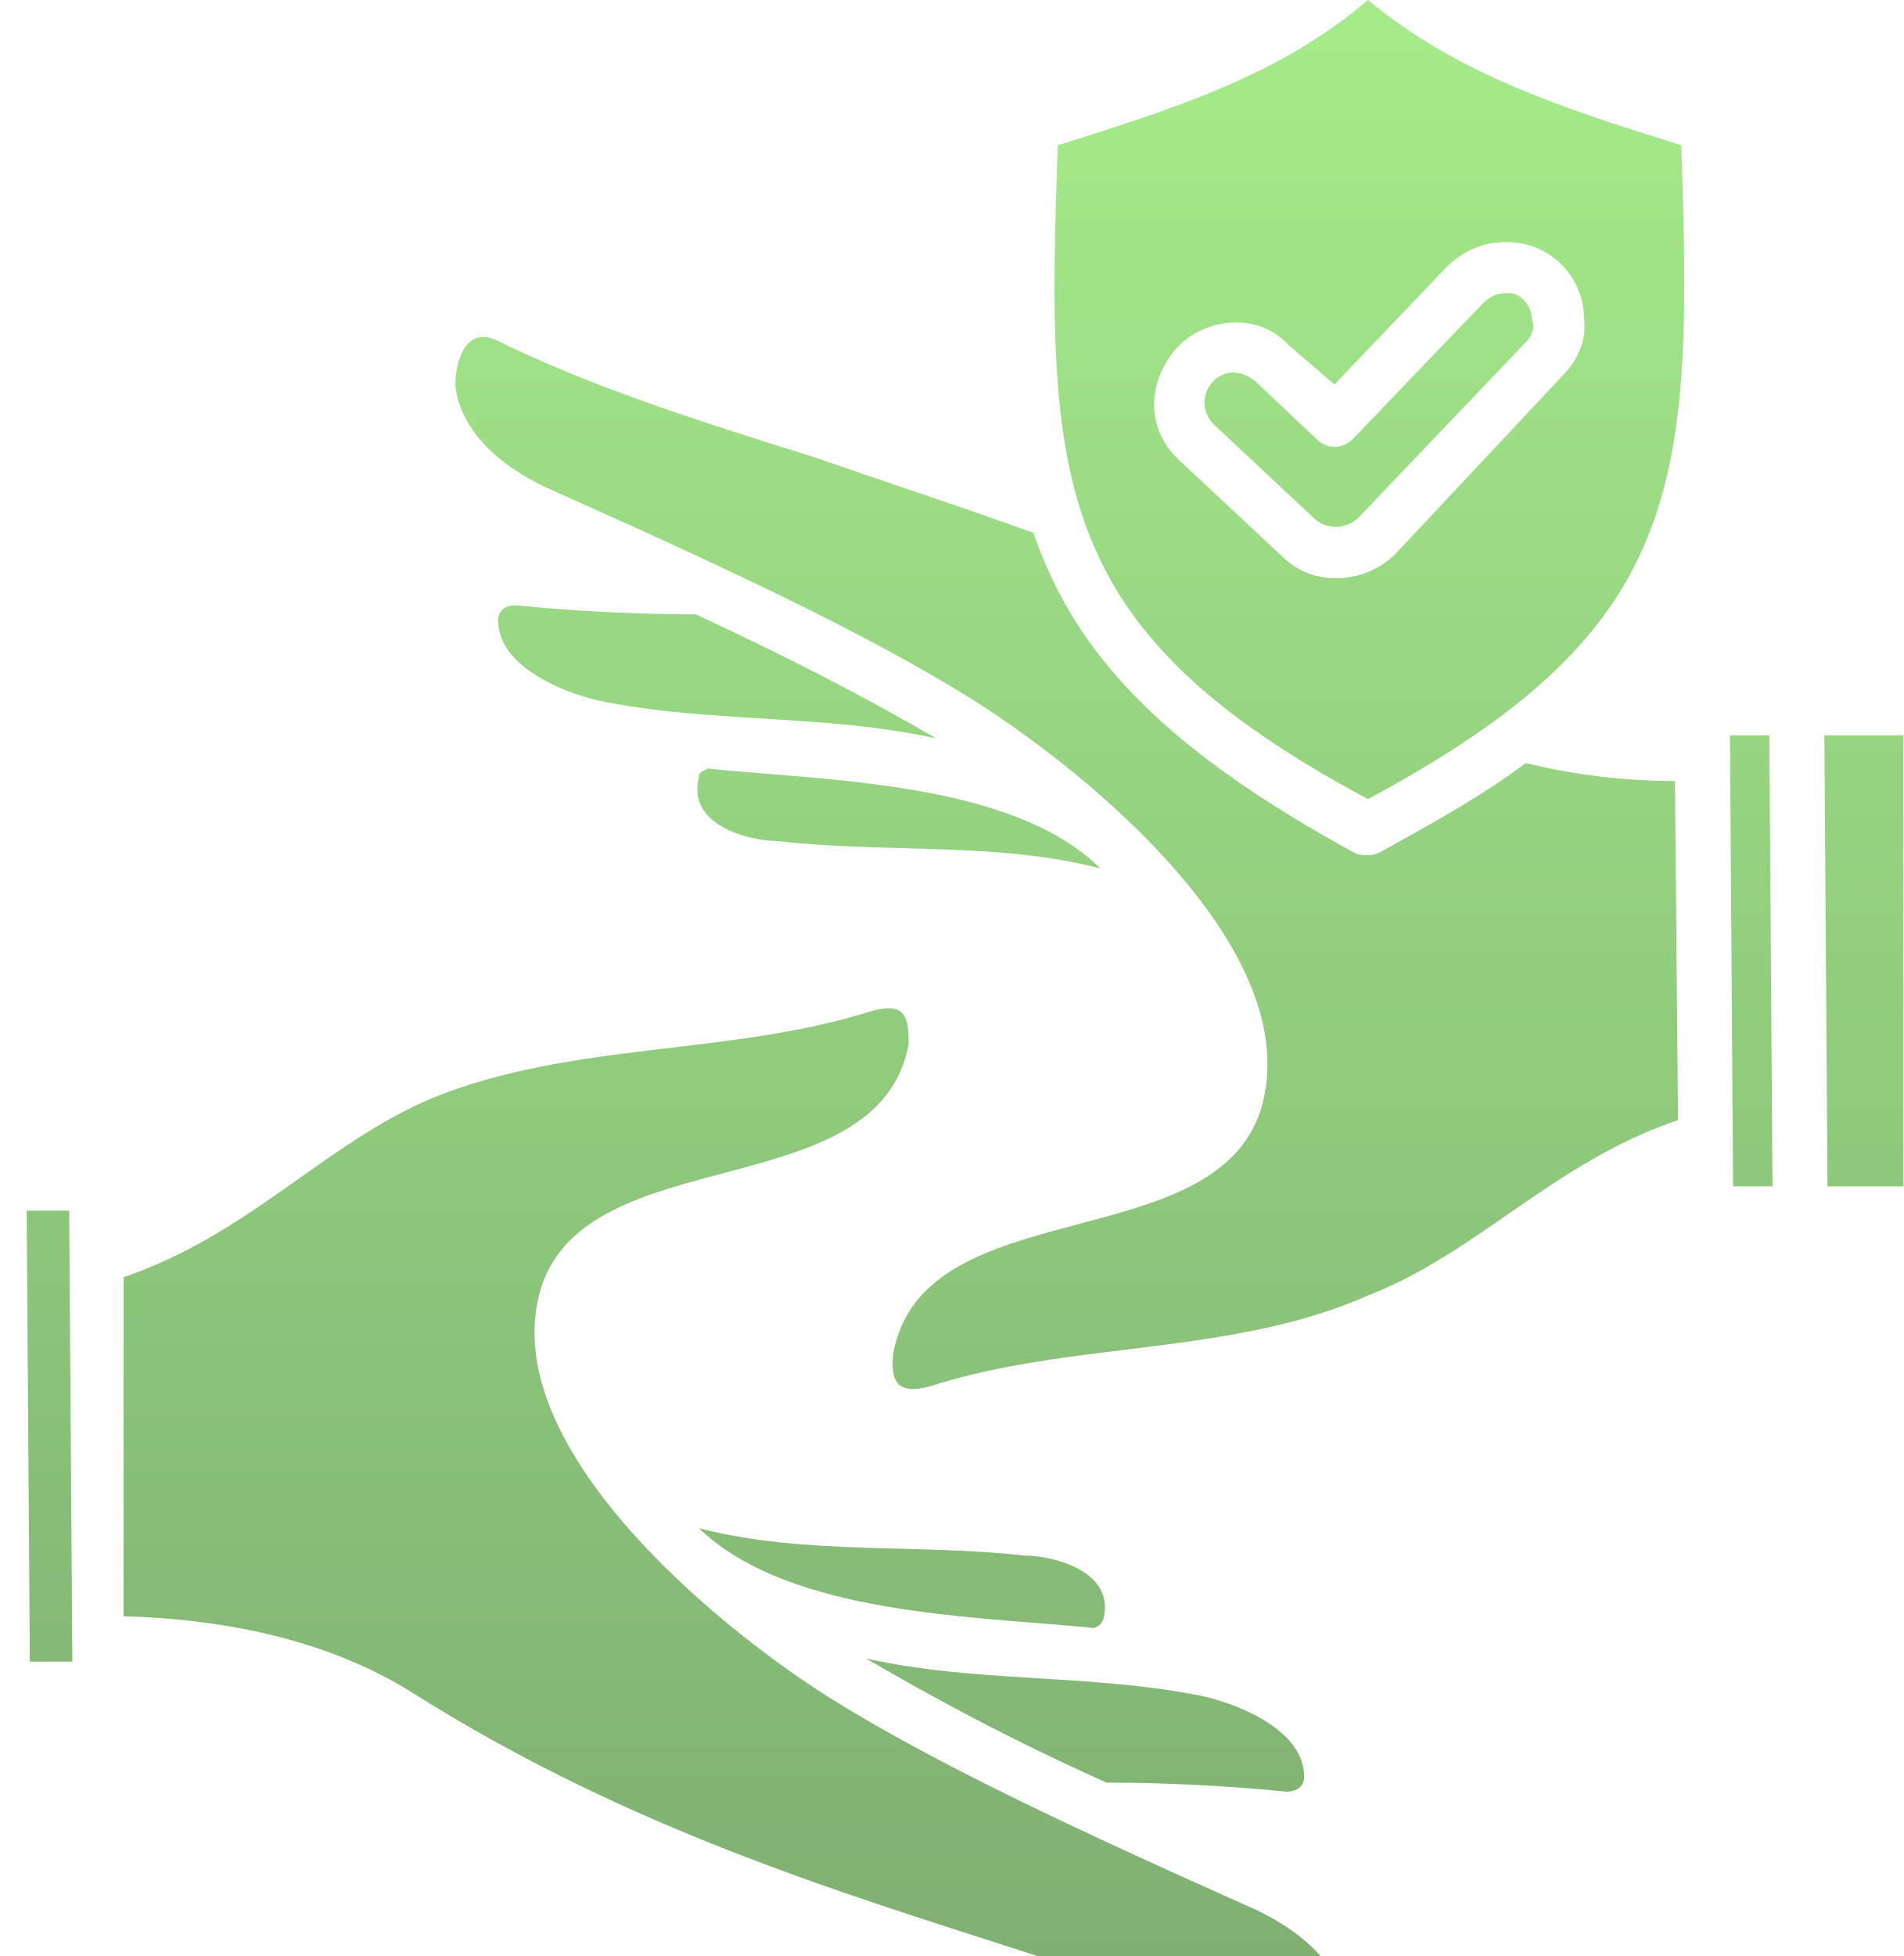
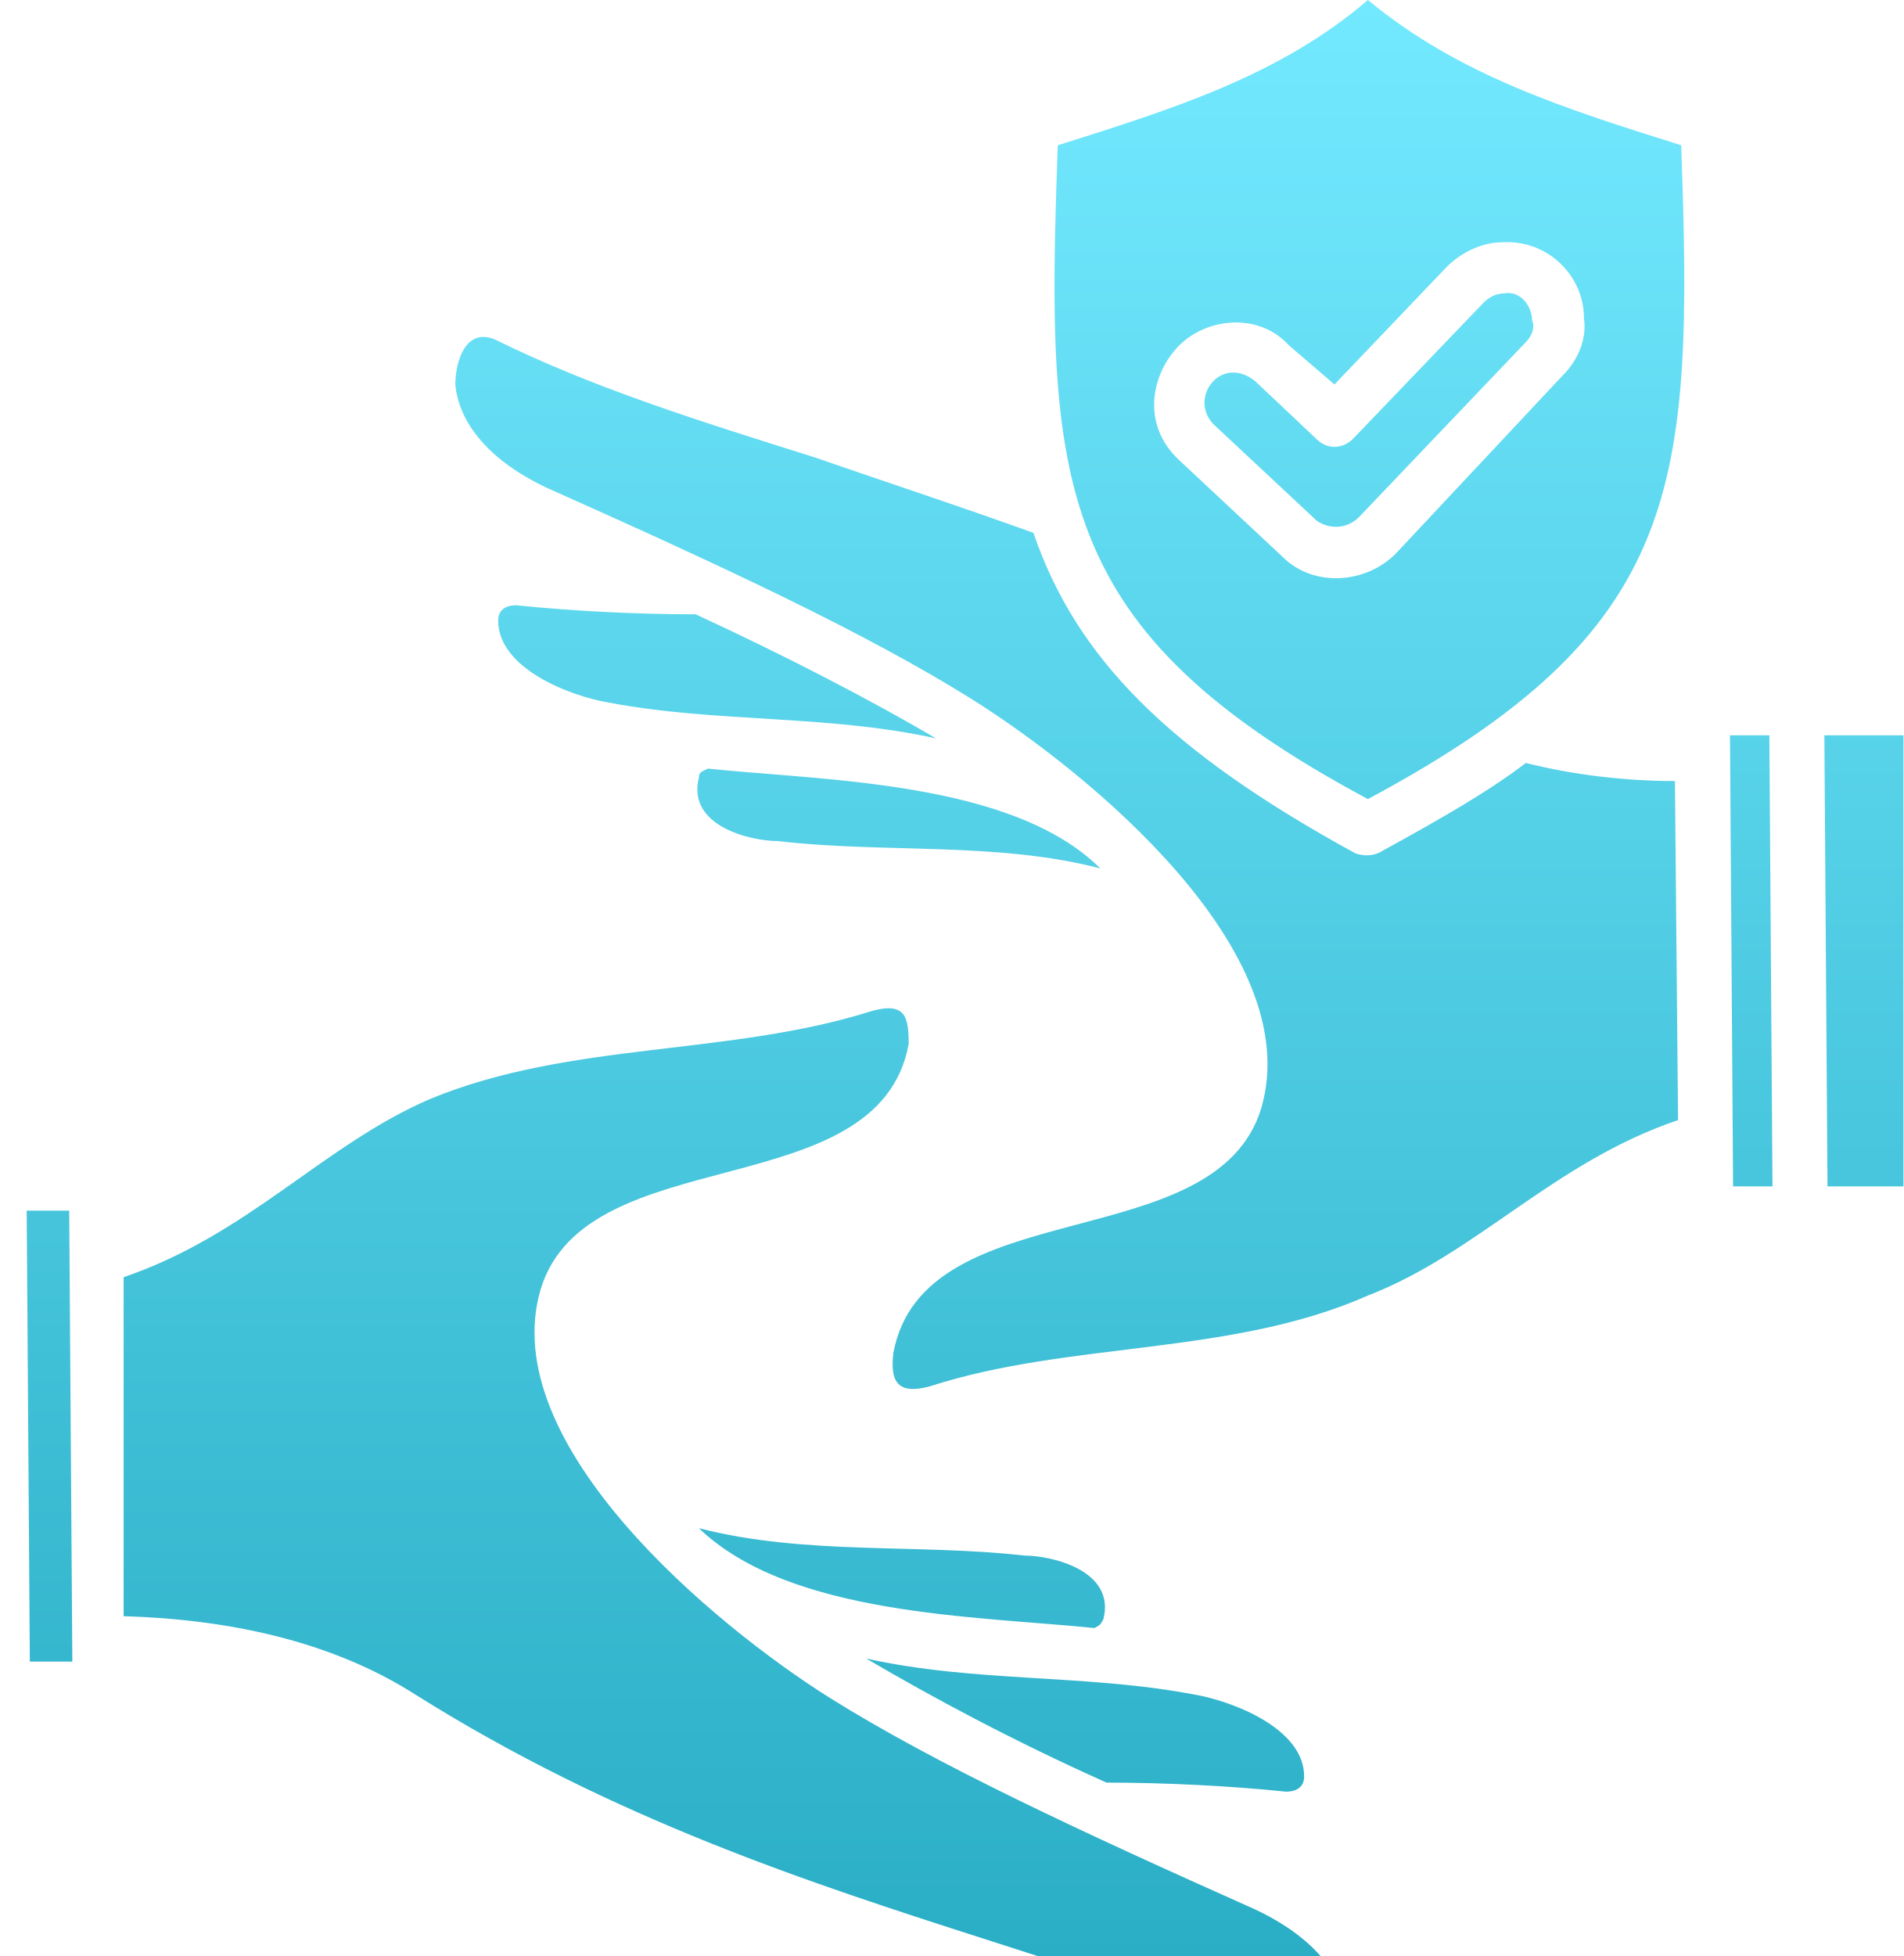
<svg xmlns="http://www.w3.org/2000/svg" width="73" height="75" viewBox="0 0 73 75" fill="none">
-   <path d="M1.024 46.419L1.144 63.713H2.774L2.654 46.419H1.024ZM33.217 63.593C35.783 65.096 38.816 66.73 42.437 68.352C44.656 68.352 47.102 68.471 49.32 68.698C49.787 68.698 50.015 68.471 50.015 68.114C50.015 66.253 47.209 65.215 45.819 64.977C41.622 64.178 37.414 64.524 33.217 63.593ZM26.802 58.596C30.303 61.959 37.414 61.959 41.97 62.425C42.198 62.305 42.198 62.305 42.318 62.079C42.785 60.218 40.339 59.646 39.284 59.646C35.195 59.181 30.879 59.646 26.802 58.596ZM4.753 61.971C8.721 62.091 12.69 62.902 15.951 64.989C23.529 69.748 30.999 72.181 37.881 74.387C42.198 75.782 46.394 77.059 50.135 78.907C51.19 79.372 51.646 77.977 51.646 77.166C51.526 75.89 50.591 74.375 48.145 73.218C41.382 70.201 35.891 67.648 31.814 65.096C27.378 62.305 18.985 55.352 20.735 49.436C22.486 43.64 33.685 46.3 34.848 40.038C34.848 38.989 34.728 38.416 33.445 38.762C27.965 40.503 21.898 39.919 16.527 42.125C12.438 43.867 9.525 47.349 4.741 48.971V61.971H4.753ZM67.976 45.489L67.856 28.195H66.346L66.465 45.489H67.976ZM35.903 28.314C33.337 26.811 30.184 25.177 26.683 23.555C24.464 23.555 22.018 23.436 19.8 23.209C19.333 23.209 19.105 23.436 19.105 23.794C19.105 25.654 21.91 26.692 23.301 26.931C27.498 27.73 31.694 27.384 35.903 28.314ZM42.198 33.299C38.816 29.936 31.586 29.936 27.15 29.471C26.922 29.59 26.802 29.59 26.802 29.817C26.335 31.677 28.781 32.25 29.836 32.25C33.913 32.727 38.229 32.262 42.198 33.299ZM69.966 28.195L70.086 45.489H73V28.195H69.966ZM56.897 11.605L51.886 16.829C51.538 17.174 50.95 17.294 50.483 16.829L48.145 14.622C46.862 13.573 45.579 15.207 46.514 16.244L50.483 19.953C50.95 20.299 51.646 20.299 52.113 19.834L58.528 13.107C58.756 12.881 58.876 12.523 58.756 12.296C58.756 11.712 58.288 11.14 57.701 11.247C57.365 11.259 57.137 11.378 56.897 11.605ZM53.049 32.608C52.701 32.834 52.353 32.834 51.993 32.727C44.764 28.779 41.262 25.189 39.632 20.43C36.718 19.381 33.913 18.463 31.227 17.532C26.79 16.137 22.714 14.861 18.973 13.012C17.81 12.547 17.462 13.942 17.462 14.753C17.582 16.029 18.517 17.544 20.963 18.701C27.726 21.719 33.217 24.271 37.294 26.823C41.73 29.614 50.123 36.46 48.373 42.483C46.622 48.279 35.423 45.62 34.26 51.881C34.14 52.931 34.38 53.503 35.663 53.157C41.035 51.416 47.209 52.001 52.461 49.675C56.658 48.053 59.571 44.57 64.355 42.948L64.235 29.948C62.365 29.948 60.386 29.721 58.516 29.256C57.017 30.401 55.147 31.451 53.049 32.608ZM52.461 30.64C64.595 24.14 64.943 18.689 64.475 5.57C60.039 4.174 55.962 2.898 52.461 0C49.08 2.898 44.991 4.174 40.567 5.57C40.099 18.57 40.327 24.14 52.461 30.64ZM51.178 14.741L55.495 10.221C56.082 9.637 56.897 9.291 57.593 9.291C59.343 9.172 60.746 10.567 60.746 12.189C60.866 13 60.518 13.811 59.931 14.396L53.516 21.241C52.353 22.398 50.363 22.518 49.2 21.361L45.231 17.652C43.72 16.256 44.176 14.288 45.231 13.239C46.286 12.189 48.265 11.963 49.428 13.239L51.178 14.741ZM-0.847 63.713L-0.967 46.419H-4L-3.88 63.713H-0.847Z" fill="url(#paint0_linear_100_1934)" />
+   <path d="M1.024 46.419L1.144 63.713H2.774L2.654 46.419H1.024ZM33.217 63.593C35.783 65.096 38.816 66.73 42.437 68.352C44.656 68.352 47.102 68.471 49.32 68.698C49.787 68.698 50.015 68.471 50.015 68.114C50.015 66.253 47.209 65.215 45.819 64.977C41.622 64.178 37.414 64.524 33.217 63.593ZM26.802 58.596C30.303 61.959 37.414 61.959 41.97 62.425C42.198 62.305 42.198 62.305 42.318 62.079C42.785 60.218 40.339 59.646 39.284 59.646C35.195 59.181 30.879 59.646 26.802 58.596ZM4.753 61.971C8.721 62.091 12.69 62.902 15.951 64.989C23.529 69.748 30.999 72.181 37.881 74.387C42.198 75.782 46.394 77.059 50.135 78.907C51.19 79.372 51.646 77.977 51.646 77.166C51.526 75.89 50.591 74.375 48.145 73.218C41.382 70.201 35.891 67.648 31.814 65.096C27.378 62.305 18.985 55.352 20.735 49.436C22.486 43.64 33.685 46.3 34.848 40.038C34.848 38.989 34.728 38.416 33.445 38.762C27.965 40.503 21.898 39.919 16.527 42.125C12.438 43.867 9.525 47.349 4.741 48.971V61.971H4.753ZM67.976 45.489L67.856 28.195H66.346L66.465 45.489H67.976ZM35.903 28.314C33.337 26.811 30.184 25.177 26.683 23.555C24.464 23.555 22.018 23.436 19.8 23.209C19.333 23.209 19.105 23.436 19.105 23.794C19.105 25.654 21.91 26.692 23.301 26.931C27.498 27.73 31.694 27.384 35.903 28.314ZM42.198 33.299C38.816 29.936 31.586 29.936 27.15 29.471C26.922 29.59 26.802 29.59 26.802 29.817C26.335 31.677 28.781 32.25 29.836 32.25C33.913 32.727 38.229 32.262 42.198 33.299ZM69.966 28.195L70.086 45.489H73V28.195H69.966ZM56.897 11.605L51.886 16.829C51.538 17.174 50.95 17.294 50.483 16.829L48.145 14.622C46.862 13.573 45.579 15.207 46.514 16.244L50.483 19.953C50.95 20.299 51.646 20.299 52.113 19.834L58.528 13.107C58.756 12.881 58.876 12.523 58.756 12.296C58.756 11.712 58.288 11.14 57.701 11.247C57.365 11.259 57.137 11.378 56.897 11.605ZM53.049 32.608C52.701 32.834 52.353 32.834 51.993 32.727C44.764 28.779 41.262 25.189 39.632 20.43C36.718 19.381 33.913 18.463 31.227 17.532C26.79 16.137 22.714 14.861 18.973 13.012C17.81 12.547 17.462 13.942 17.462 14.753C17.582 16.029 18.517 17.544 20.963 18.701C27.726 21.719 33.217 24.271 37.294 26.823C41.73 29.614 50.123 36.46 48.373 42.483C46.622 48.279 35.423 45.62 34.26 51.881C34.14 52.931 34.38 53.503 35.663 53.157C41.035 51.416 47.209 52.001 52.461 49.675C56.658 48.053 59.571 44.57 64.355 42.948L64.235 29.948C62.365 29.948 60.386 29.721 58.516 29.256C57.017 30.401 55.147 31.451 53.049 32.608ZM52.461 30.64C64.595 24.14 64.943 18.689 64.475 5.57C60.039 4.174 55.962 2.898 52.461 0C49.08 2.898 44.991 4.174 40.567 5.57C40.099 18.57 40.327 24.14 52.461 30.64ZM51.178 14.741L55.495 10.221C56.082 9.637 56.897 9.291 57.593 9.291C59.343 9.172 60.746 10.567 60.746 12.189C60.866 13 60.518 13.811 59.931 14.396L53.516 21.241C52.353 22.398 50.363 22.518 49.2 21.361L45.231 17.652C43.72 16.256 44.176 14.288 45.231 13.239C46.286 12.189 48.265 11.963 49.428 13.239L51.178 14.741ZM-0.847 63.713L-0.967 46.419H-4L-3.88 63.713H-0.847Z" fill="url(#paint0_linear_1414_2937)" />
  <defs>
-     <linearGradient id="paint0_linear_100_1934" x1="34.5" y1="0" x2="34.5" y2="79" gradientUnits="userSpaceOnUse">
-       <stop stop-color="#A5EB8A" />
-       <stop offset="1" stop-color="#7DAD71" />
+     <linearGradient id="paint0_linear_1414_2937" x1="34.5" y1="0" x2="34.5" y2="79" gradientUnits="userSpaceOnUse">
+       <stop stop-color="#73E9FF" />
+       <stop offset="1" stop-color="#26ABC3" />
    </linearGradient>
  </defs>
</svg>
